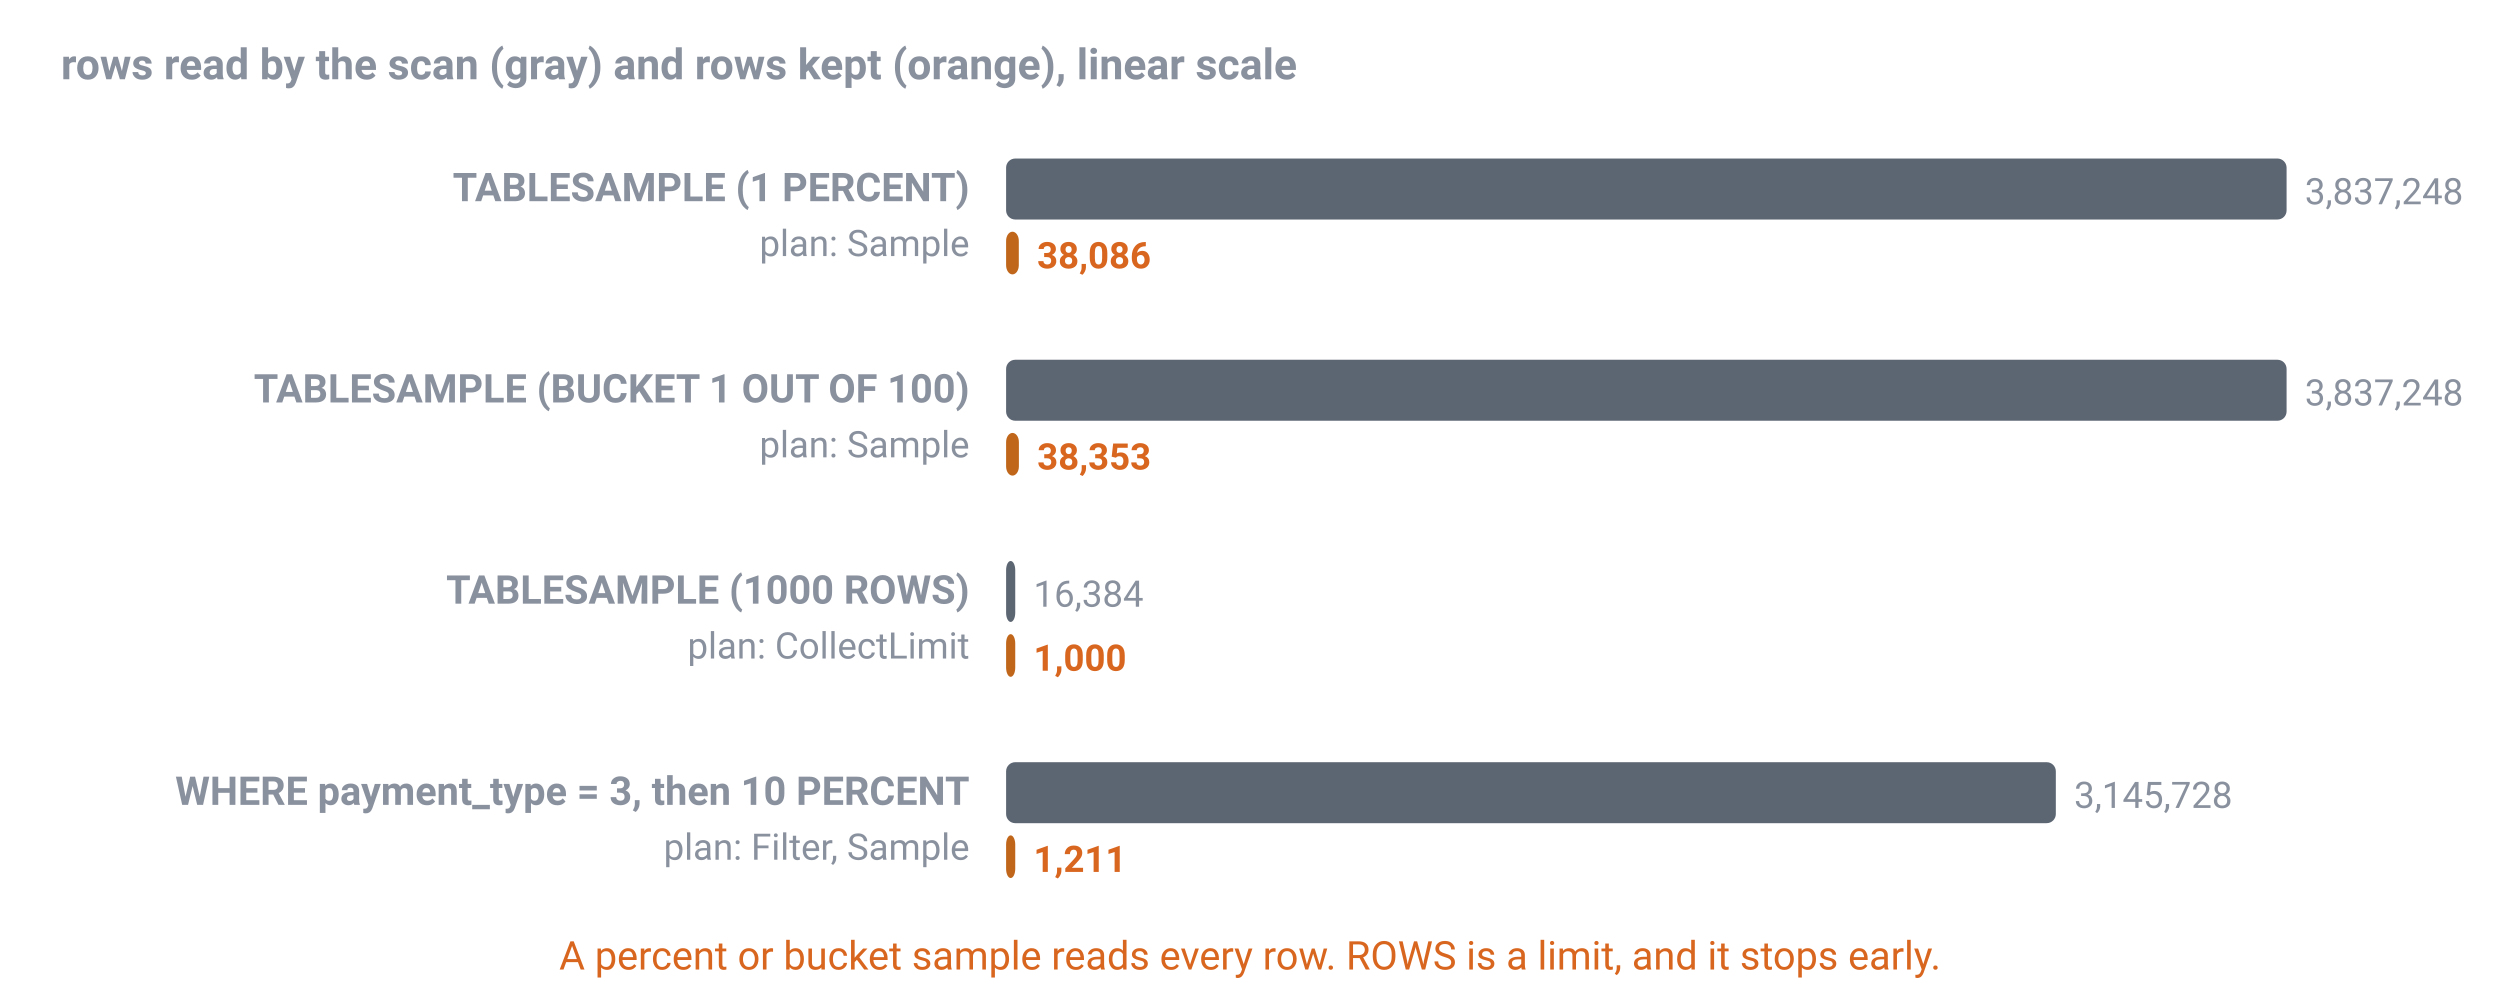
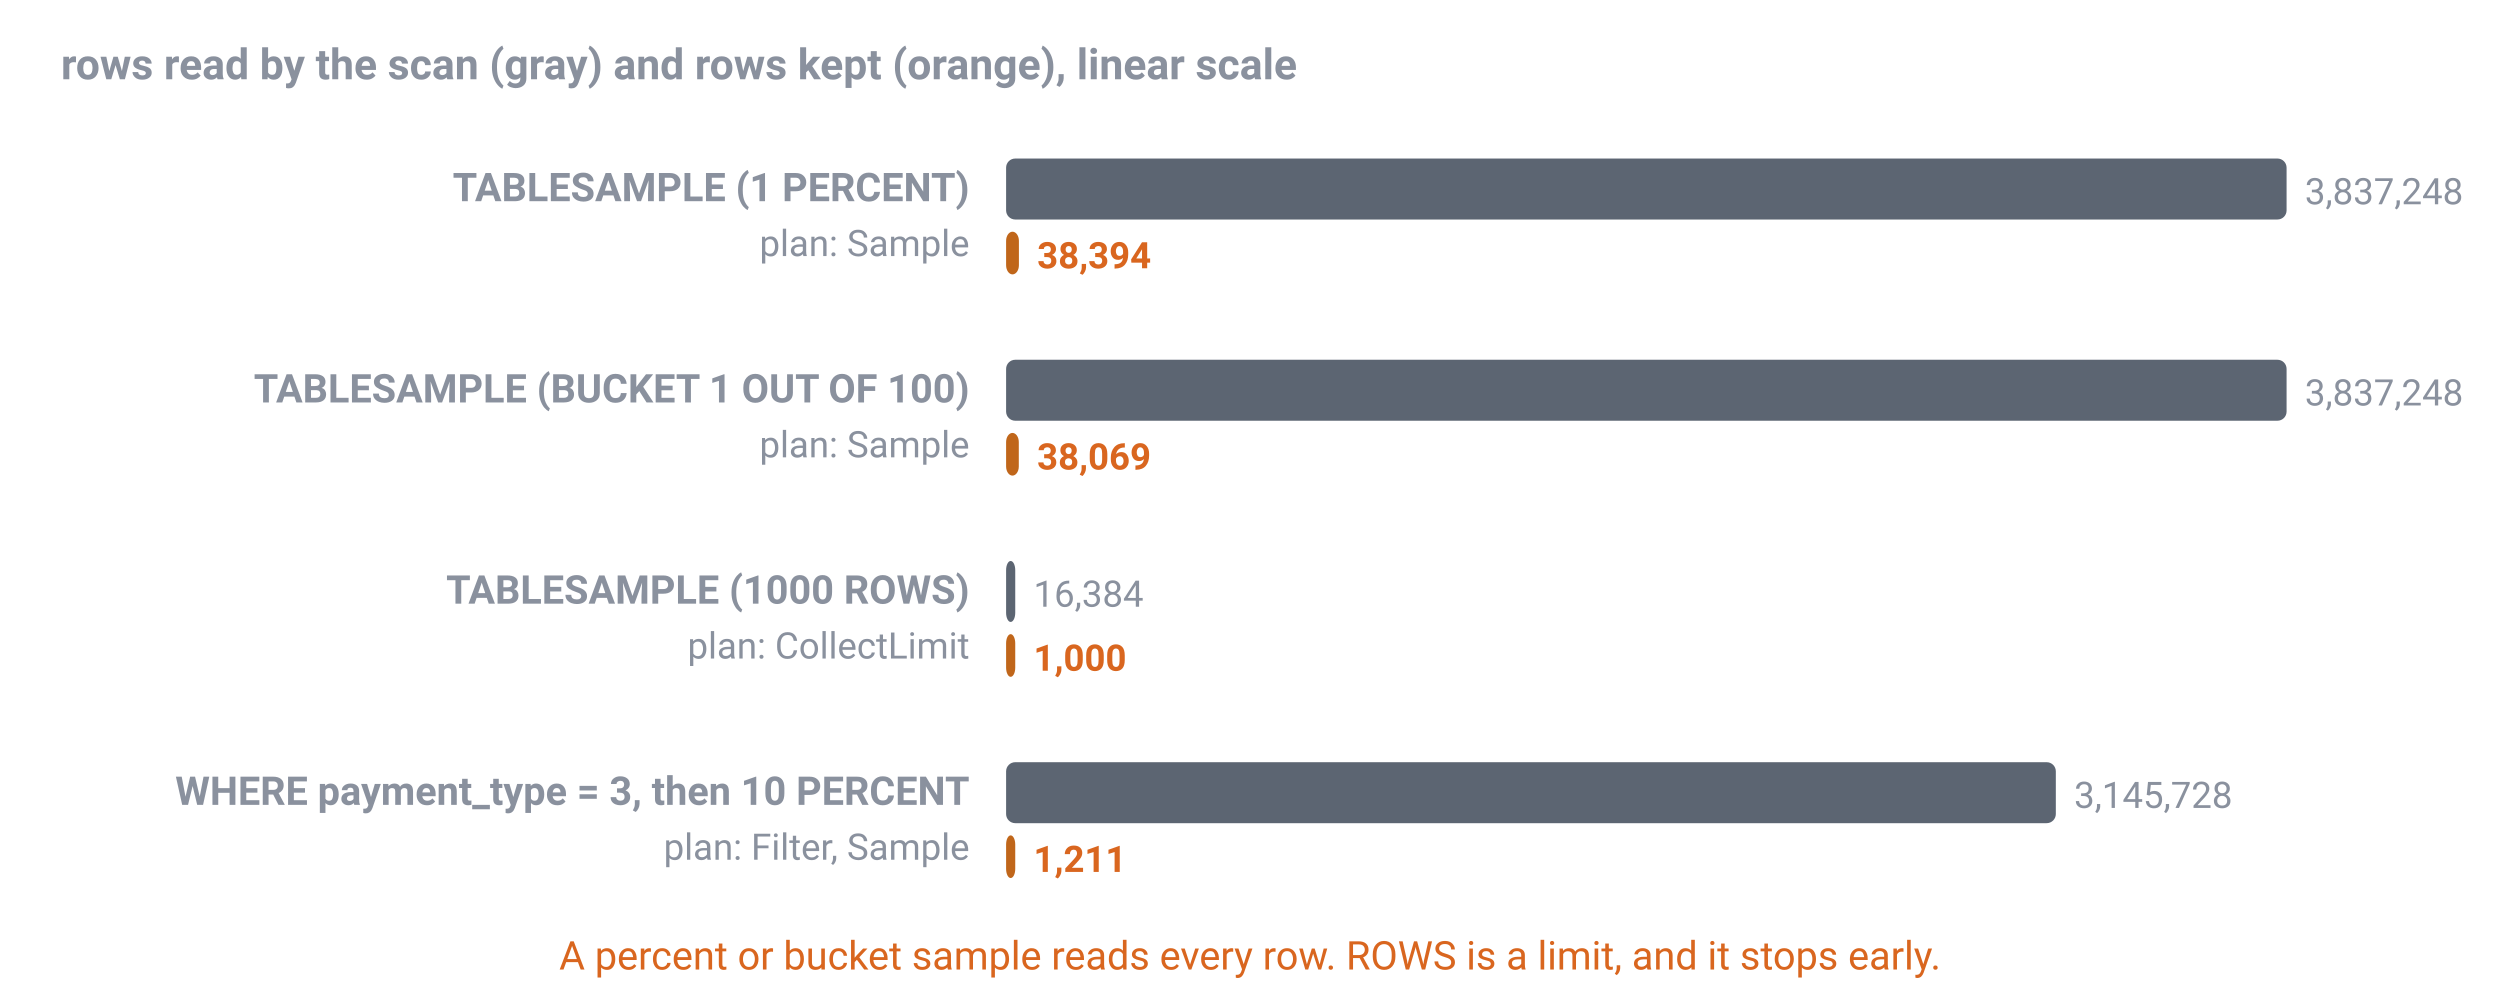
<svg xmlns="http://www.w3.org/2000/svg" viewBox="0 0 820 330" width="820" height="330" role="img">
  <defs />
  <text x="20" y="26.0" font-family="Roboto, 'Helvetica Neue', Arial, sans-serif" font-size="14" fill="#8a919e" text-anchor="start" font-weight="600">rows read by the scan (gray) and rows kept (orange), linear scale</text>
  <text x="318" y="66.0" font-family="Roboto, 'Helvetica Neue', Arial, sans-serif" font-size="13" fill="#8a919e" text-anchor="end" font-weight="600">TABLESAMPLE (1 PERCENT)</text>
  <text x="318" y="84.0" font-family="Roboto, 'Helvetica Neue', Arial, sans-serif" font-size="12" fill="#8a919e" text-anchor="end" font-weight="400">plan: Sample</text>
  <rect x="330" y="52" width="420.0" height="20" rx="3" fill="#4b5563" fill-opacity="0.9" />
  <text x="756.0" y="67.0" font-family="Roboto, 'Helvetica Neue', Arial, sans-serif" font-size="12" fill="#8a919e" text-anchor="start" font-weight="400">3,837,248</text>
-   <rect x="330" y="76" width="4.169" height="14" rx="3" fill="#c0661a" fill-opacity="1" />
-   <text x="340.169" y="88.0" font-family="Roboto, 'Helvetica Neue', Arial, sans-serif" font-size="12" fill="#d9661f" text-anchor="start" font-weight="600">38,086</text>
+   <rect x="330" y="76" width="4.202" height="14" rx="3" fill="#c0661a" fill-opacity="1" />
+   <text x="340.202" y="88.0" font-family="Roboto, 'Helvetica Neue', Arial, sans-serif" font-size="12" fill="#d9661f" text-anchor="start" font-weight="600">38,394</text>
  <text x="318" y="132.0" font-family="Roboto, 'Helvetica Neue', Arial, sans-serif" font-size="13" fill="#8a919e" text-anchor="end" font-weight="600">TABLESAMPLE (BUCKET 1 OUT OF 100)</text>
  <text x="318" y="150.0" font-family="Roboto, 'Helvetica Neue', Arial, sans-serif" font-size="12" fill="#8a919e" text-anchor="end" font-weight="400">plan: Sample</text>
  <rect x="330" y="118" width="420.0" height="20" rx="3" fill="#4b5563" fill-opacity="0.9" />
  <text x="756.0" y="133.0" font-family="Roboto, 'Helvetica Neue', Arial, sans-serif" font-size="12" fill="#8a919e" text-anchor="start" font-weight="400">3,837,248</text>
-   <rect x="330" y="142" width="4.198" height="14" rx="3" fill="#c0661a" fill-opacity="1" />
-   <text x="340.198" y="154.0" font-family="Roboto, 'Helvetica Neue', Arial, sans-serif" font-size="12" fill="#d9661f" text-anchor="start" font-weight="600">38,353</text>
+   <rect x="330" y="142" width="4.167" height="14" rx="3" fill="#c0661a" fill-opacity="1" />
+   <text x="340.167" y="154.0" font-family="Roboto, 'Helvetica Neue', Arial, sans-serif" font-size="12" fill="#d9661f" text-anchor="start" font-weight="600">38,069</text>
  <text x="318" y="198.0" font-family="Roboto, 'Helvetica Neue', Arial, sans-serif" font-size="13" fill="#8a919e" text-anchor="end" font-weight="600">TABLESAMPLE (1000 ROWS)</text>
  <text x="318" y="216.0" font-family="Roboto, 'Helvetica Neue', Arial, sans-serif" font-size="12" fill="#8a919e" text-anchor="end" font-weight="400">plan: CollectLimit</text>
  <rect x="330" y="184" width="3" height="20" rx="3" fill="#4b5563" fill-opacity="0.9" />
  <text x="339" y="199.0" font-family="Roboto, 'Helvetica Neue', Arial, sans-serif" font-size="12" fill="#8a919e" text-anchor="start" font-weight="400">16,384</text>
  <rect x="330" y="208" width="3" height="14" rx="3" fill="#c0661a" fill-opacity="1" />
  <text x="339" y="220.0" font-family="Roboto, 'Helvetica Neue', Arial, sans-serif" font-size="12" fill="#d9661f" text-anchor="start" font-weight="600">1,000</text>
  <text x="318" y="264.0" font-family="Roboto, 'Helvetica Neue', Arial, sans-serif" font-size="13" fill="#8a919e" text-anchor="end" font-weight="600">WHERE payment_type = 3, then 10 PERCENT</text>
  <text x="318" y="282.0" font-family="Roboto, 'Helvetica Neue', Arial, sans-serif" font-size="12" fill="#8a919e" text-anchor="end" font-weight="400">plan: Filter, Sample</text>
  <rect x="330" y="250" width="344.311" height="20" rx="3" fill="#4b5563" fill-opacity="0.9" />
  <text x="680.311" y="265.0" font-family="Roboto, 'Helvetica Neue', Arial, sans-serif" font-size="12" fill="#8a919e" text-anchor="start" font-weight="400">3,145,728</text>
  <rect x="330" y="274" width="3" height="14" rx="3" fill="#c0661a" fill-opacity="1" />
  <text x="339" y="286.0" font-family="Roboto, 'Helvetica Neue', Arial, sans-serif" font-size="12" fill="#d9661f" text-anchor="start" font-weight="600">1,211</text>
  <text x="410" y="318.0" font-family="Roboto, 'Helvetica Neue', Arial, sans-serif" font-size="13" fill="#d9661f" text-anchor="middle" font-weight="400">A percent or bucket sample reads every row. ROWS is a limit, and it stops early.</text>
</svg>
